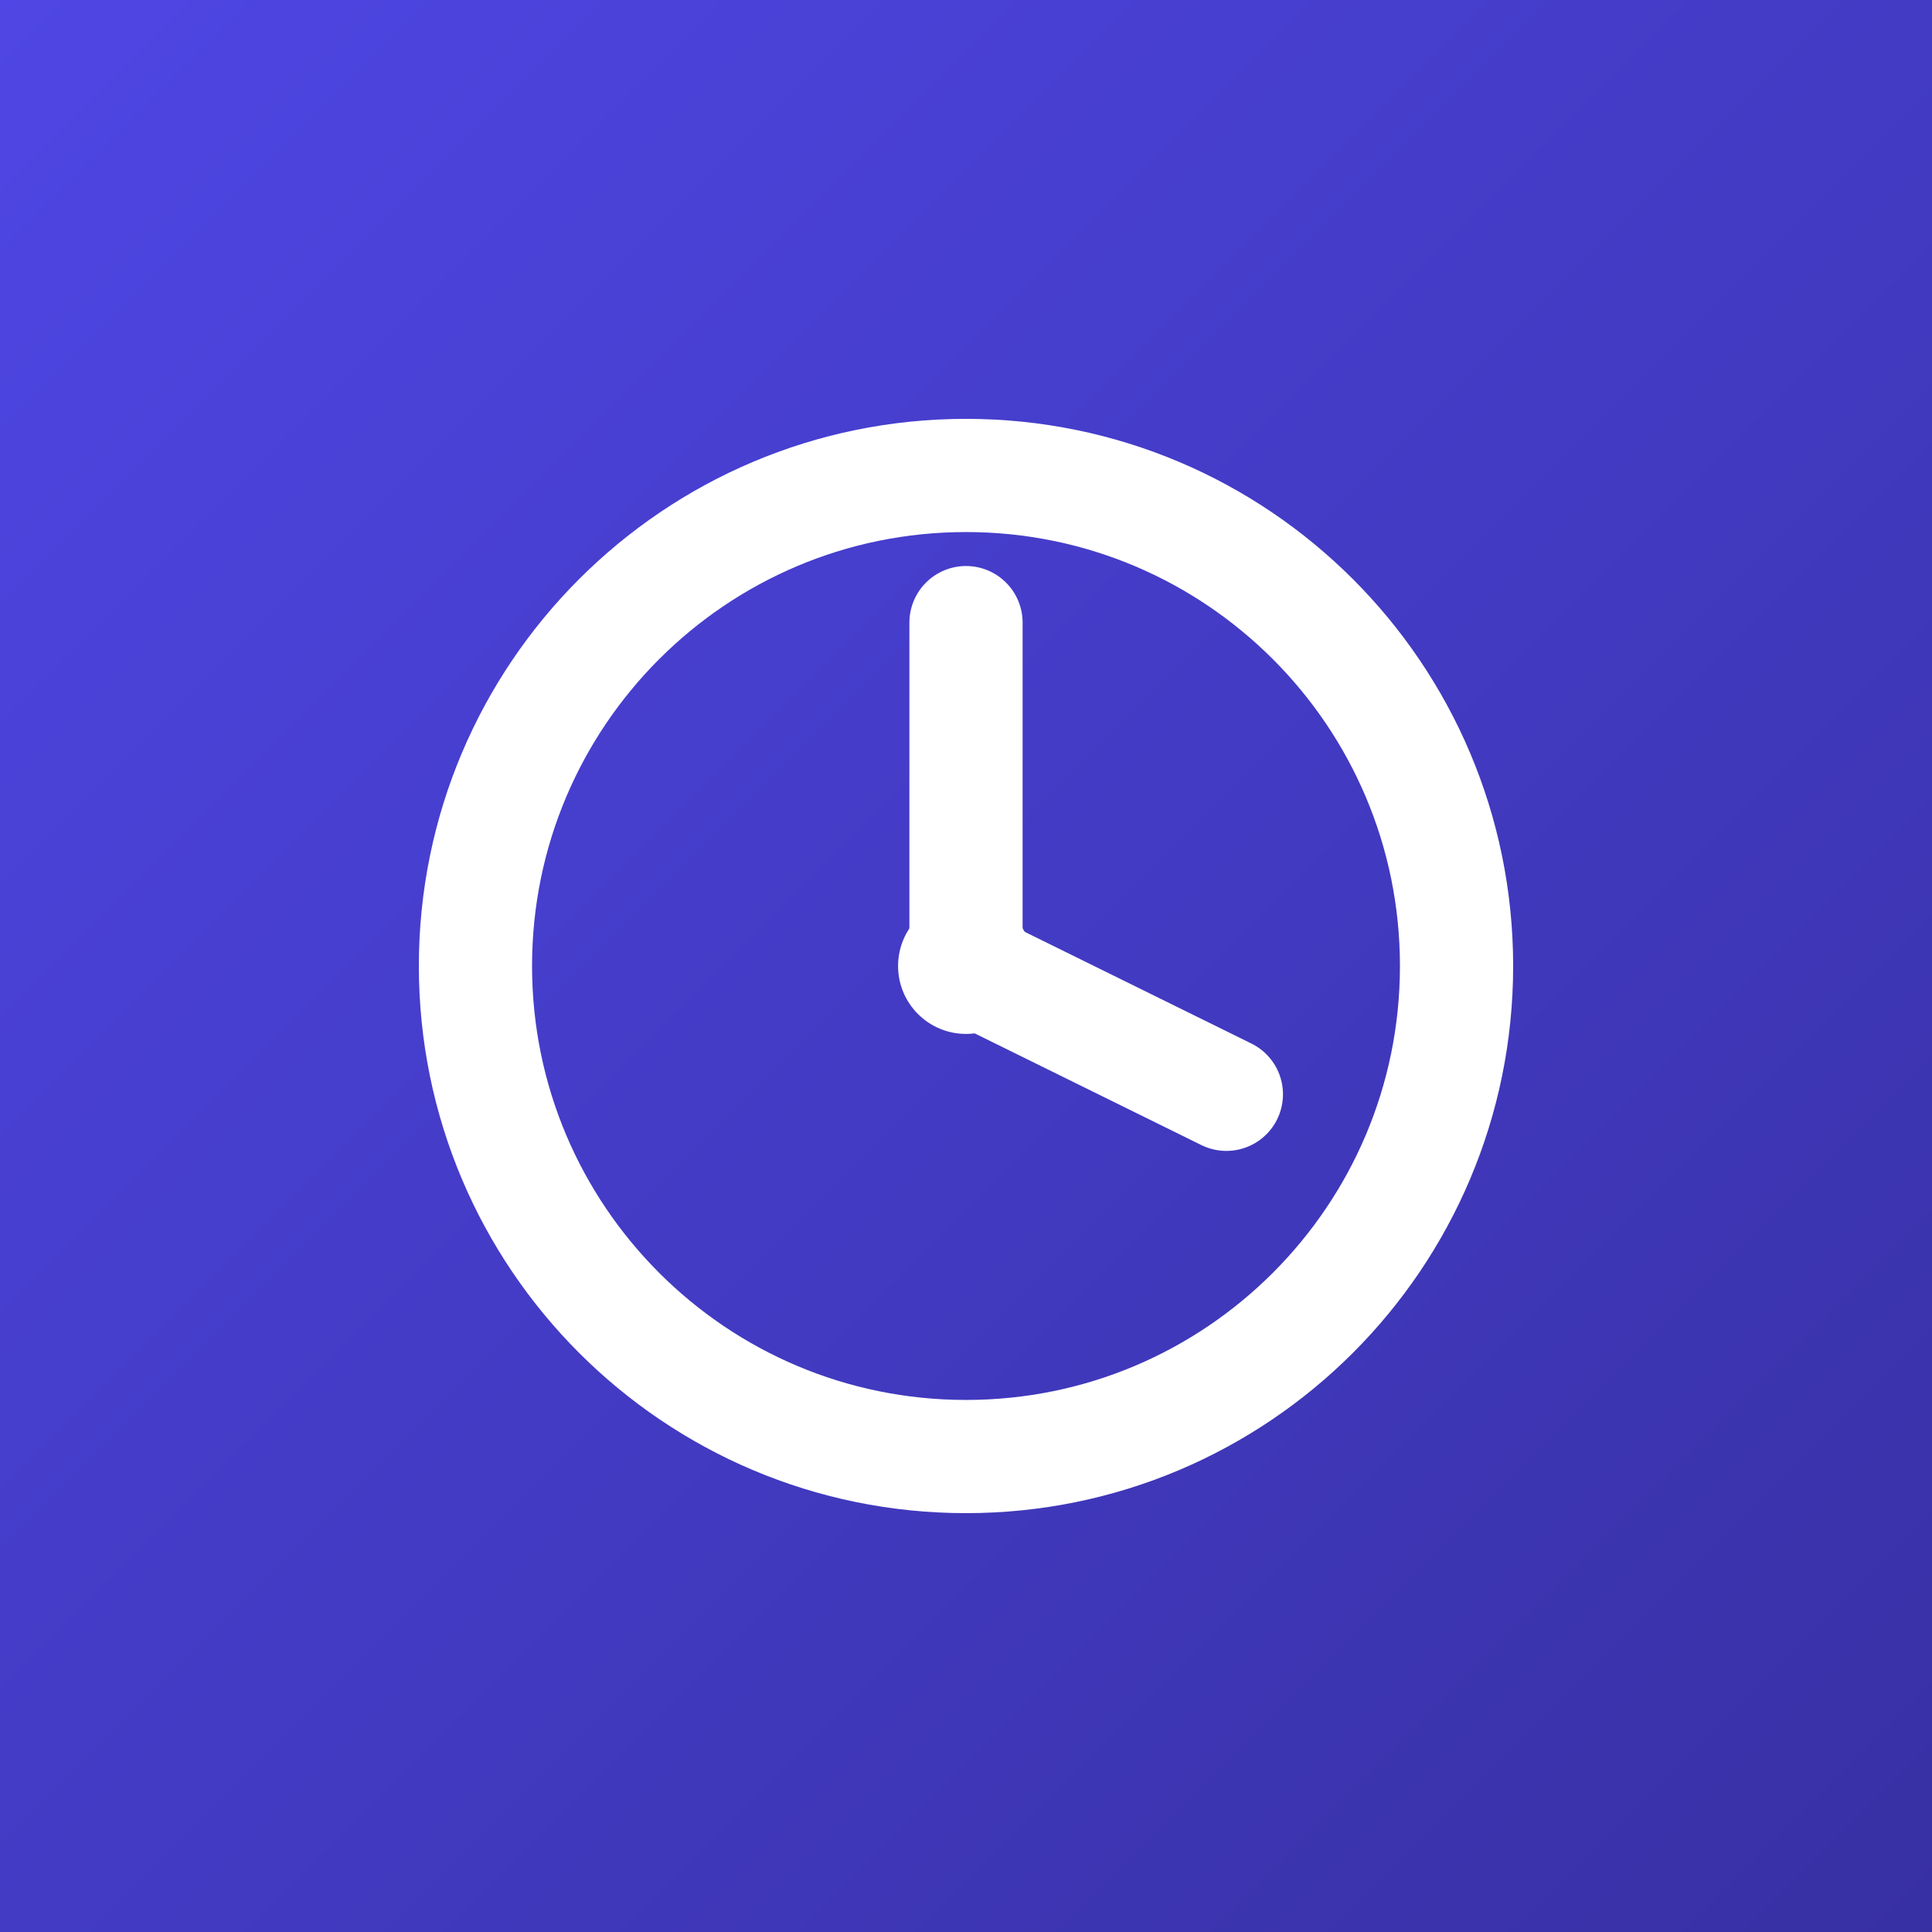
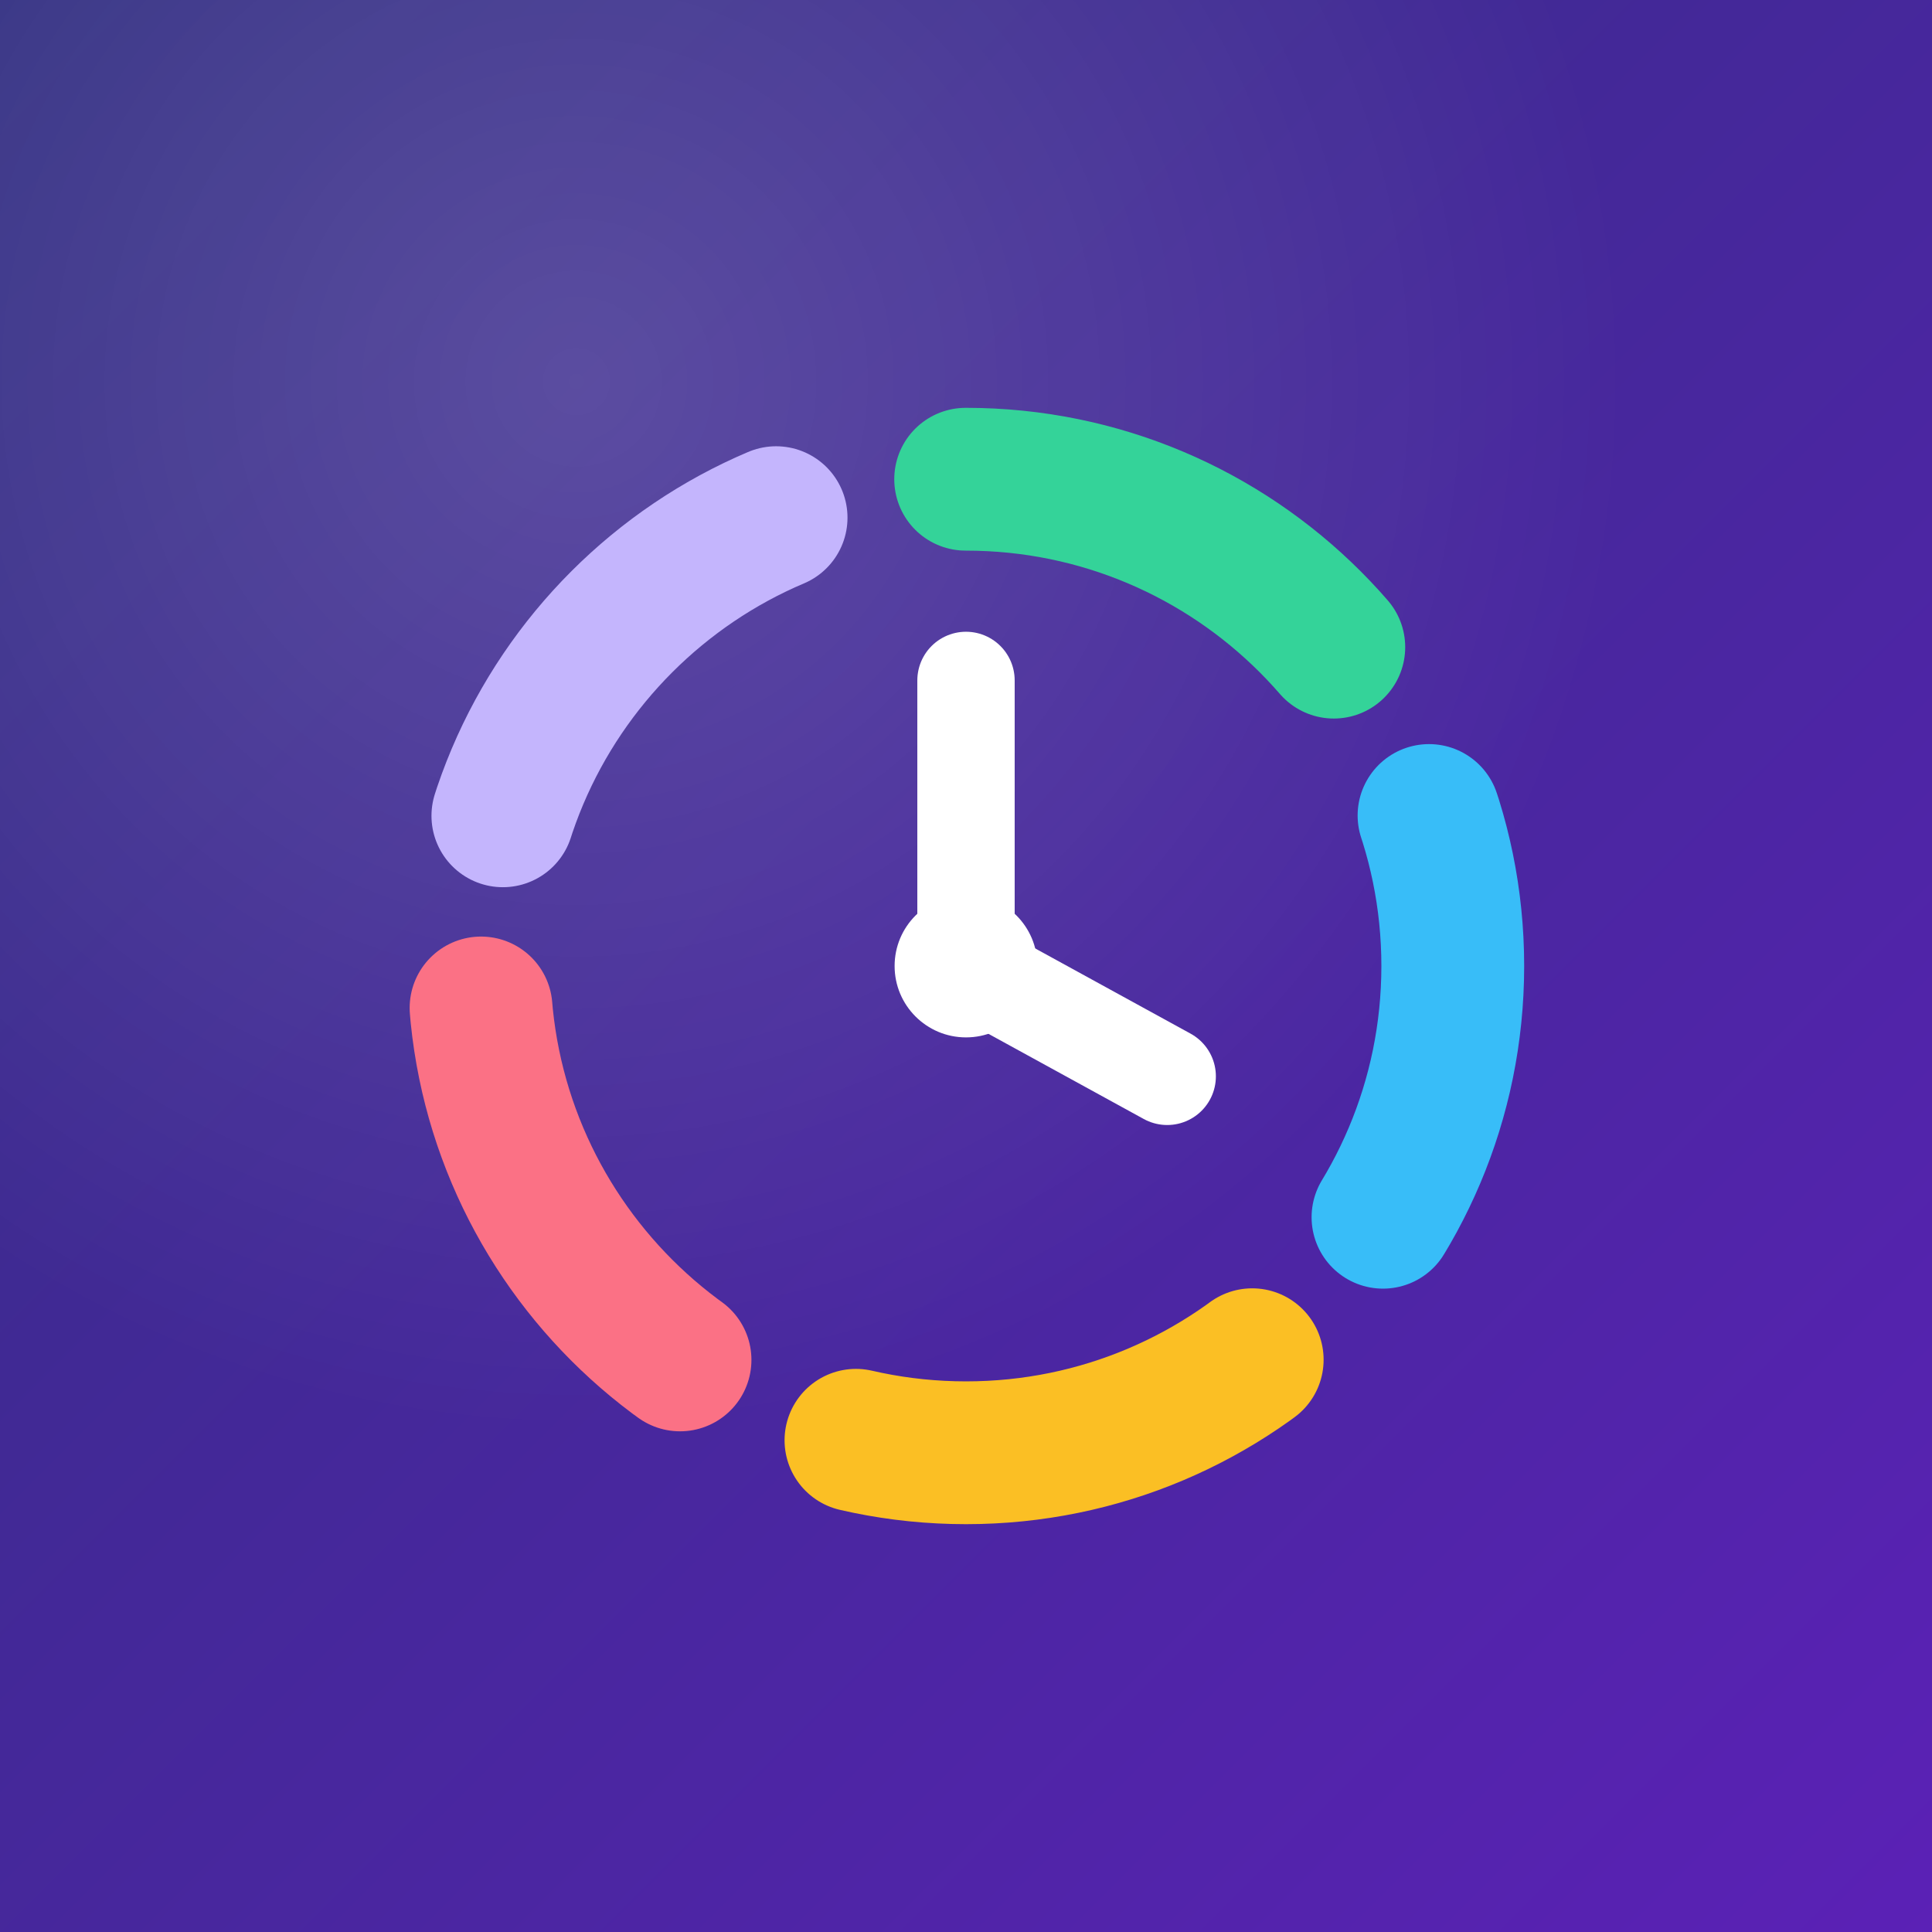
<svg xmlns="http://www.w3.org/2000/svg" viewBox="0 0 512 512" width="512" height="512">
  <defs>
-     <linearGradient id="bgGradMask" x1="0%" y1="0%" x2="100%" y2="100%">
-       <stop offset="0%" stop-color="#4F46E5" />
-       <stop offset="100%" stop-color="#3730A3" />
+     <linearGradient id="bg" x1="0" y1="0" x2="1" y2="1">
+       <stop offset="0" stop-color="#312E81" />
+       <stop offset="1" stop-color="#5B21B6" />
    </linearGradient>
+     <radialGradient id="glow" cx="0.3" cy="0.2" r="0.9">
+       <stop offset="0" stop-color="#FFFFFF" stop-opacity="0.16" />
+       <stop offset="0.6" stop-color="#FFFFFF" stop-opacity="0" />
+     </radialGradient>
  </defs>
-   <rect width="512" height="512" fill="url(#bgGradMask)" />
-   <circle cx="256" cy="256" r="130" fill="none" stroke="#FFFFFF" stroke-width="30" stroke-linecap="round" />
-   <line x1="256" y1="256" x2="256" y2="165" stroke="#FFFFFF" stroke-width="30" stroke-linecap="round" />
-   <line x1="256" y1="256" x2="325" y2="290" stroke="#FFFFFF" stroke-width="30" stroke-linecap="round" />
-   <circle cx="256" cy="256" r="18" fill="#FFFFFF" />
+   <rect width="512" height="512" fill="url(#bg)" />
+   <rect width="512" height="512" fill="url(#glow)" />
+   <g transform="translate(256 256) scale(0.86) translate(-256 -256)">
+     <circle cx="256" cy="256" r="150" fill="none" stroke="#34D399" stroke-width="44" stroke-linecap="round" stroke-dasharray="128.50 813.98" stroke-dashoffset="-0.00" transform="rotate(-90 256 256)" />
+     <circle cx="256" cy="256" r="150" fill="none" stroke="#38BDF8" stroke-width="44" stroke-linecap="round" stroke-dasharray="128.50 813.98" stroke-dashoffset="-188.50" transform="rotate(-90 256 256)" />
+     <circle cx="256" cy="256" r="150" fill="none" stroke="#FBBF24" stroke-width="44" stroke-linecap="round" stroke-dasharray="128.50 813.98" stroke-dashoffset="-376.99" transform="rotate(-90 256 256)" />
+     <circle cx="256" cy="256" r="150" fill="none" stroke="#FB7185" stroke-width="44" stroke-linecap="round" stroke-dasharray="128.50 813.98" stroke-dashoffset="-565.49" transform="rotate(-90 256 256)" />
+     <circle cx="256" cy="256" r="150" fill="none" stroke="#C4B5FD" stroke-width="44" stroke-linecap="round" stroke-dasharray="128.50 813.98" stroke-dashoffset="-753.98" transform="rotate(-90 256 256)" />
+     <line x1="256" y1="256" x2="256" y2="168" stroke="#FFFFFF" stroke-width="30" stroke-linecap="round" />
+     <line x1="256" y1="256" x2="318" y2="290" stroke="#FFFFFF" stroke-width="30" stroke-linecap="round" />
+     <circle cx="256" cy="256" r="22" fill="#FFFFFF" />
+   </g>
</svg>
